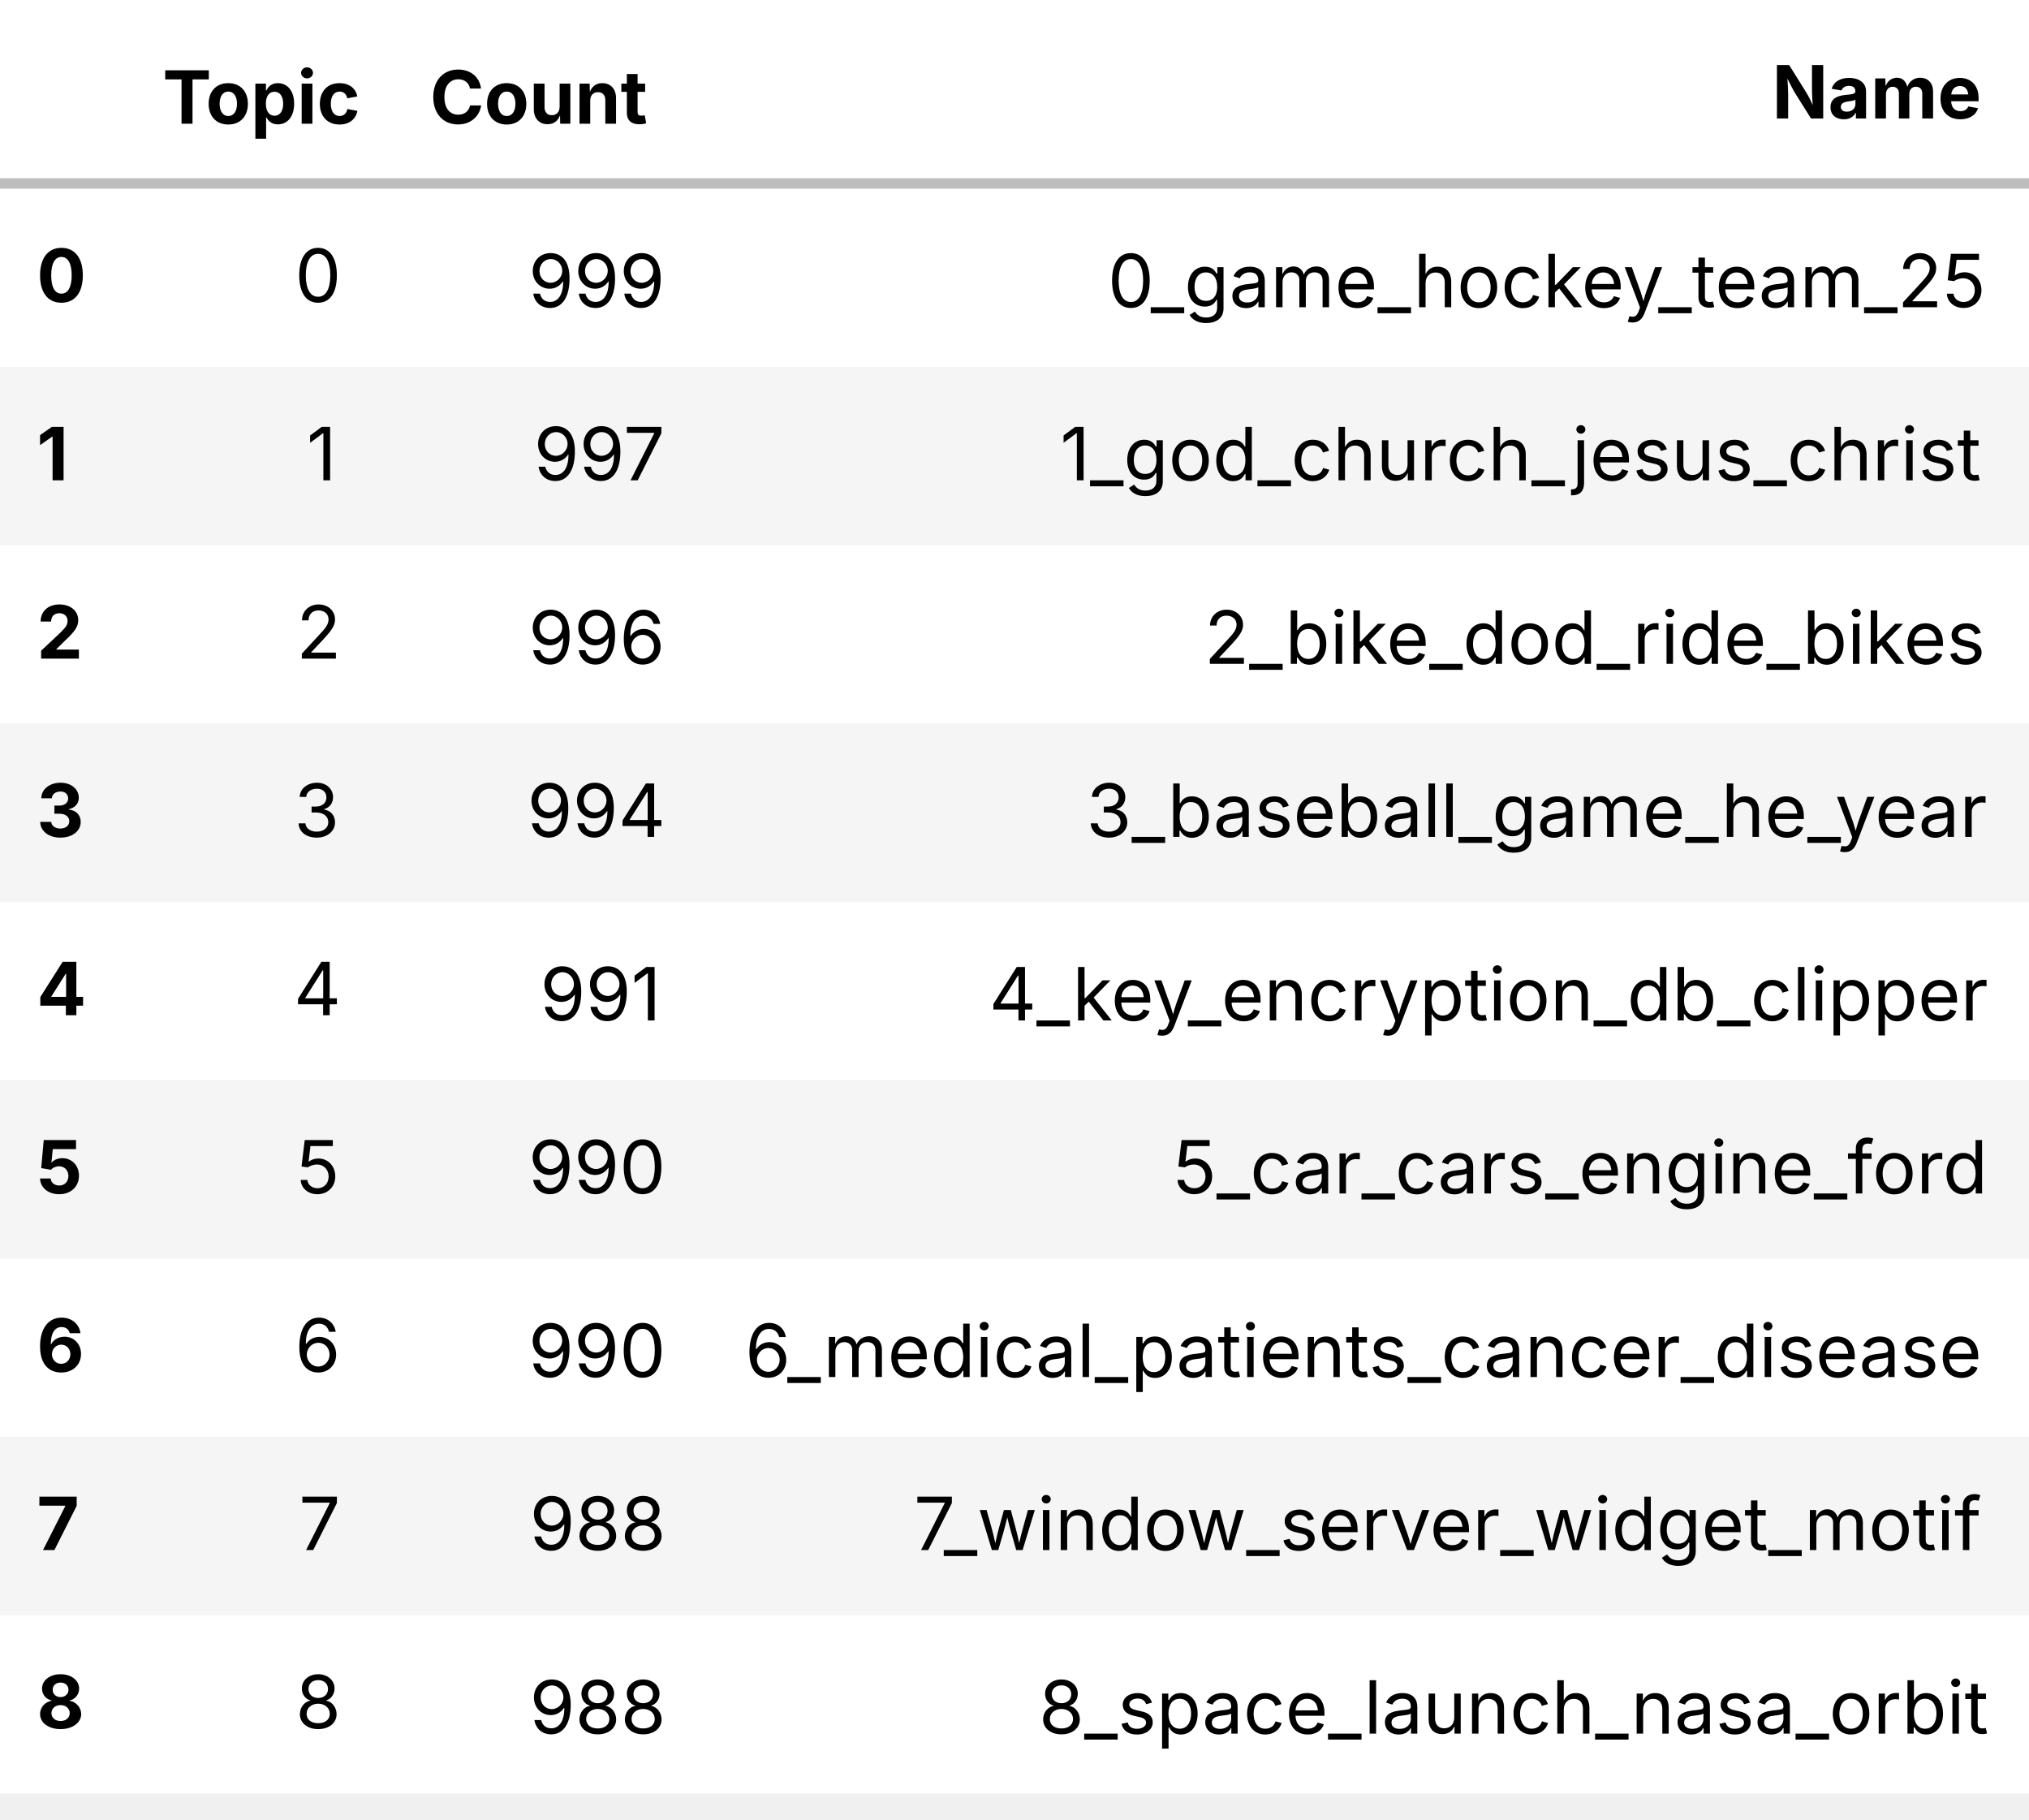
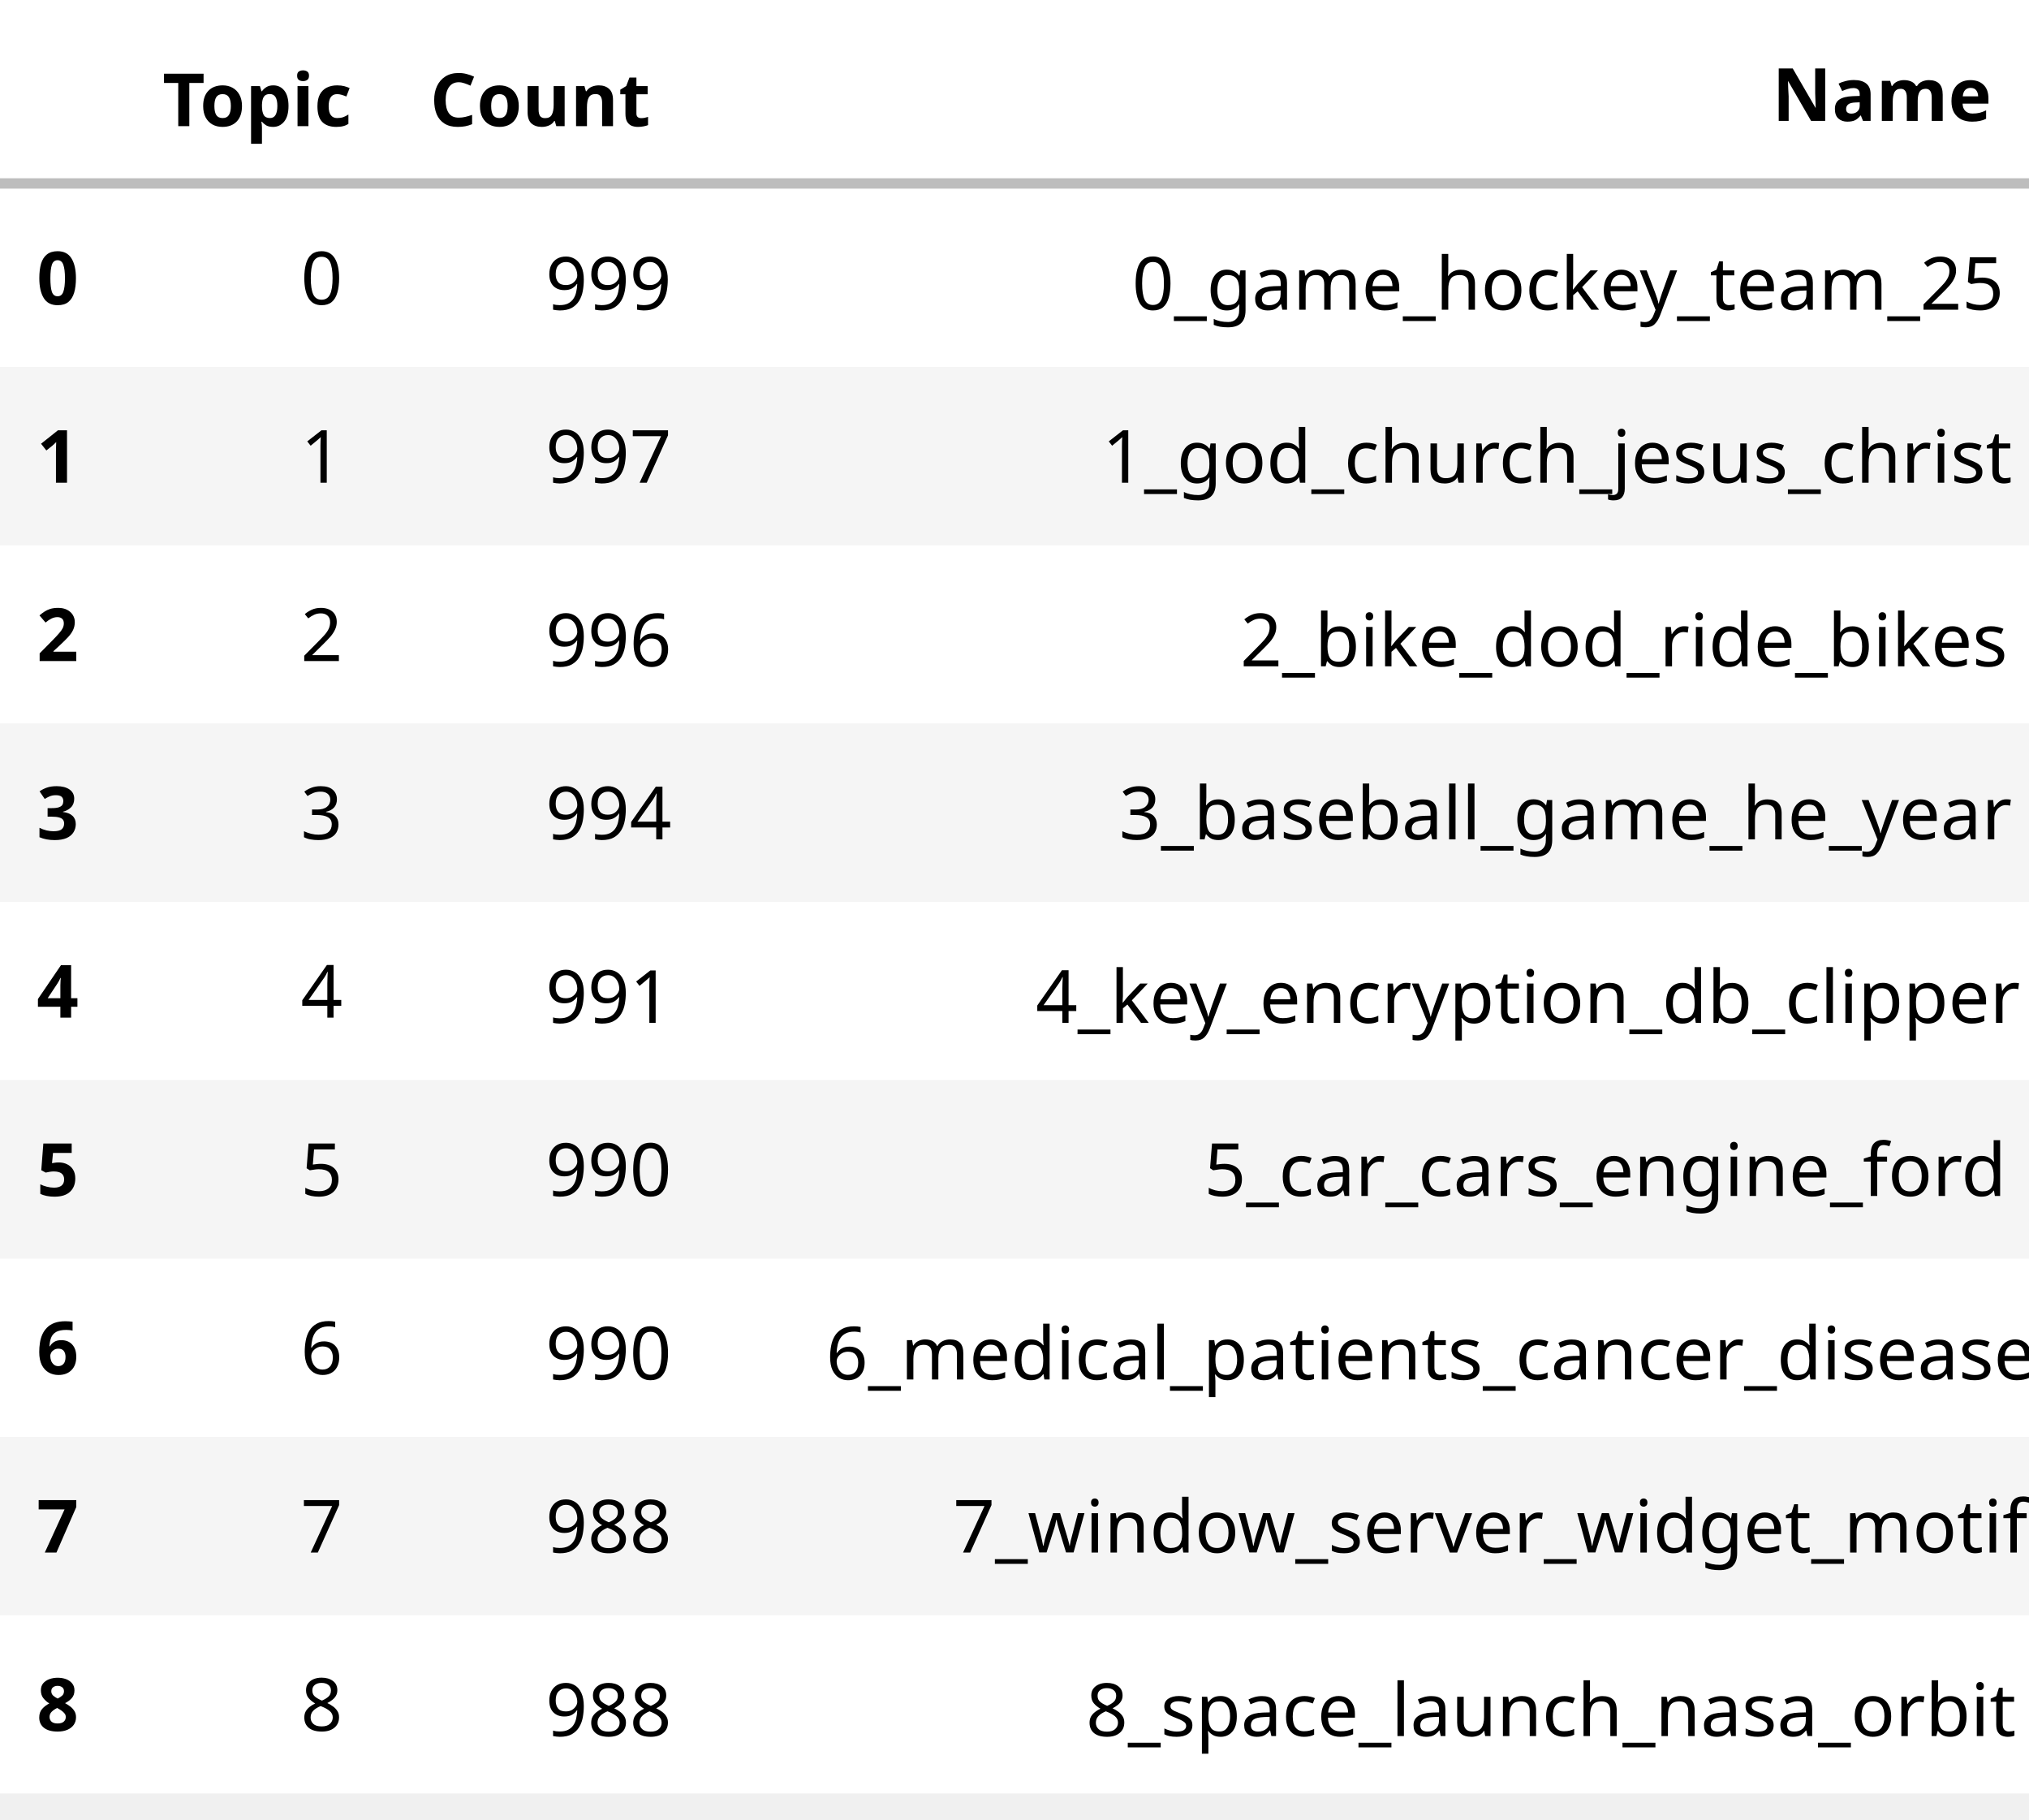
<svg xmlns="http://www.w3.org/2000/svg" width="387" height="347" viewBox="0 0 387 347" fill="none">
  <rect width="387" height="34" fill="white" />
  <line y1="35" x2="387" y2="35" stroke="#BDBDBD" stroke-width="2" />
-   <text fill="black" xml:space="preserve" style="white-space: pre" font-family="Inter" font-size="14" font-weight="bold" letter-spacing="0em">
-     <tspan x="31" y="23.591">Topic</tspan>
+   <text fill="black" xml:space="preserve" style="white-space: pre" font-family="Tahoma" font-size="14" font-weight="bold" letter-spacing="0em">
+     <tspan x="31" y="24.058">Topic</tspan>
  </text>
-   <text fill="black" xml:space="preserve" style="white-space: pre" font-family="Inter" font-size="14" font-weight="bold" letter-spacing="0em">
-     <tspan x="82" y="23.591">Count
+   <text fill="black" xml:space="preserve" style="white-space: pre" font-family="Tahoma" font-size="14" font-weight="bold" letter-spacing="0em">
+     <tspan x="82" y="24.058">Count
</tspan>
  </text>
-   <text fill="black" xml:space="preserve" style="white-space: pre" font-family="Inter" font-size="14" font-weight="bold" letter-spacing="0em">
-     <tspan x="338" y="22.591">Name</tspan>
+   <text fill="black" xml:space="preserve" style="white-space: pre" font-family="Tahoma" font-size="14" font-weight="bold" letter-spacing="0em">
+     <tspan x="338" y="23.058">Name</tspan>
  </text>
  <rect y="36" width="387" height="34" fill="white" />
-   <text fill="black" xml:space="preserve" style="white-space: pre" font-family="Inter" font-size="14" font-weight="bold" letter-spacing="0em">
-     <tspan x="7" y="57.591">0</tspan>
+   <text fill="black" xml:space="preserve" style="white-space: pre" font-family="Tahoma" font-size="14" font-weight="bold" letter-spacing="0em">
+     <tspan x="7" y="58.058">0</tspan>
  </text>
-   <text fill="black" xml:space="preserve" style="white-space: pre" font-family="Inter" font-size="14" letter-spacing="0em">
-     <tspan x="56.25" y="57.591">0</tspan>
+   <text fill="black" xml:space="preserve" style="white-space: pre" font-family="Tahoma" font-size="14" letter-spacing="0em">
+     <tspan x="57.357" y="58.058">0</tspan>
  </text>
-   <text fill="black" xml:space="preserve" style="white-space: pre" font-family="Inter" font-size="14" letter-spacing="0em">
-     <tspan x="100.791" y="58.591">999
+   <text fill="black" xml:space="preserve" style="white-space: pre" font-family="Tahoma" font-size="14" letter-spacing="0em">
+     <tspan x="104.072" y="59.058">999
</tspan>
  </text>
-   <text fill="black" xml:space="preserve" style="white-space: pre" font-family="Inter" font-size="14" letter-spacing="0em">
-     <tspan x="211.285" y="58.591">0_game_hockey_team_25
+   <text fill="black" xml:space="preserve" style="white-space: pre" font-family="Tahoma" font-size="14" letter-spacing="0em">
+     <tspan x="215.92" y="59.058">0_game_hockey_team_25
</tspan>
  </text>
  <rect y="70" width="387" height="34" fill="#F5F5F5" />
-   <text fill="black" xml:space="preserve" style="white-space: pre" font-family="Inter" font-size="14" letter-spacing="0em">
-     <tspan x="202.207" y="91.591">1_god_church_jesus_christ
+   <text fill="black" xml:space="preserve" style="white-space: pre" font-family="Tahoma" font-size="14" letter-spacing="0em">
+     <tspan x="210.232" y="92.058">1_god_church_jesus_christ
</tspan>
  </text>
-   <text fill="black" xml:space="preserve" style="white-space: pre" font-family="Inter" font-size="14" letter-spacing="0em">
-     <tspan x="101.803" y="91.591">997
+   <text fill="black" xml:space="preserve" style="white-space: pre" font-family="Tahoma" font-size="14" letter-spacing="0em">
+     <tspan x="104.072" y="92.058">997
</tspan>
  </text>
-   <text fill="black" xml:space="preserve" style="white-space: pre" font-family="Inter" font-size="14" letter-spacing="0em">
-     <tspan x="58.492" y="91.591">1</tspan>
+   <text fill="black" xml:space="preserve" style="white-space: pre" font-family="Tahoma" font-size="14" letter-spacing="0em">
+     <tspan x="57.357" y="92.058">1</tspan>
  </text>
-   <text fill="black" xml:space="preserve" style="white-space: pre" font-family="Inter" font-size="14" font-weight="bold" letter-spacing="0em">
-     <tspan x="7" y="91.591">1</tspan>
+   <text fill="black" xml:space="preserve" style="white-space: pre" font-family="Tahoma" font-size="14" font-weight="bold" letter-spacing="0em">
+     <tspan x="7" y="92.058">1</tspan>
  </text>
  <rect y="104" width="387" height="34" fill="white" />
-   <text fill="black" xml:space="preserve" style="white-space: pre" font-family="Inter" font-size="14" font-weight="bold" letter-spacing="0em">
-     <tspan x="7" y="125.591">2</tspan>
+   <text fill="black" xml:space="preserve" style="white-space: pre" font-family="Tahoma" font-size="14" font-weight="bold" letter-spacing="0em">
+     <tspan x="7" y="126.058">2</tspan>
  </text>
-   <text fill="black" xml:space="preserve" style="white-space: pre" font-family="Inter" font-size="14" letter-spacing="0em">
-     <tspan x="56.523" y="125.591">2</tspan>
+   <text fill="black" xml:space="preserve" style="white-space: pre" font-family="Tahoma" font-size="14" letter-spacing="0em">
+     <tspan x="57.357" y="126.058">2</tspan>
  </text>
-   <text fill="black" xml:space="preserve" style="white-space: pre" font-family="Inter" font-size="14" letter-spacing="0em">
-     <tspan x="100.791" y="126.591">996
+   <text fill="black" xml:space="preserve" style="white-space: pre" font-family="Tahoma" font-size="14" letter-spacing="0em">
+     <tspan x="104.072" y="127.058">996
</tspan>
  </text>
-   <text fill="black" xml:space="preserve" style="white-space: pre" font-family="Inter" font-size="14" letter-spacing="0em">
-     <tspan x="229.715" y="126.591">2_bike_dod_ride_bikes
+   <text fill="black" xml:space="preserve" style="white-space: pre" font-family="Tahoma" font-size="14" letter-spacing="0em">
+     <tspan x="236.551" y="127.058">2_bike_dod_ride_bikes
</tspan>
  </text>
  <rect y="138" width="387" height="34" fill="#F5F5F5" />
-   <text fill="black" xml:space="preserve" style="white-space: pre" font-family="Inter" font-size="14" letter-spacing="0em">
-     <tspan x="207.197" y="159.591">3_baseball_game_he_year
+   <text fill="black" xml:space="preserve" style="white-space: pre" font-family="Tahoma" font-size="14" letter-spacing="0em">
+     <tspan x="213.445" y="160.058">3_baseball_game_he_year
</tspan>
  </text>
-   <text fill="black" xml:space="preserve" style="white-space: pre" font-family="Inter" font-size="14" letter-spacing="0em">
-     <tspan x="100.545" y="159.591">994
+   <text fill="black" xml:space="preserve" style="white-space: pre" font-family="Tahoma" font-size="14" letter-spacing="0em">
+     <tspan x="104.072" y="160.058">994
</tspan>
  </text>
-   <text fill="black" xml:space="preserve" style="white-space: pre" font-family="Inter" font-size="14" letter-spacing="0em">
-     <tspan x="56.086" y="159.591">3</tspan>
+   <text fill="black" xml:space="preserve" style="white-space: pre" font-family="Tahoma" font-size="14" letter-spacing="0em">
+     <tspan x="57.357" y="160.058">3</tspan>
  </text>
-   <text fill="black" xml:space="preserve" style="white-space: pre" font-family="Inter" font-size="14" font-weight="bold" letter-spacing="0em">
-     <tspan x="7" y="159.591">3</tspan>
+   <text fill="black" xml:space="preserve" style="white-space: pre" font-family="Tahoma" font-size="14" font-weight="bold" letter-spacing="0em">
+     <tspan x="7" y="160.058">3</tspan>
  </text>
  <rect y="172" width="387" height="34" fill="white" />
-   <text fill="black" xml:space="preserve" style="white-space: pre" font-family="Inter" font-size="14" font-weight="bold" letter-spacing="0em">
-     <tspan x="7" y="193.591">4</tspan>
+   <text fill="black" xml:space="preserve" style="white-space: pre" font-family="Tahoma" font-size="14" font-weight="bold" letter-spacing="0em">
+     <tspan x="7" y="194.058">4</tspan>
  </text>
-   <text fill="black" xml:space="preserve" style="white-space: pre" font-family="Inter" font-size="14" letter-spacing="0em">
-     <tspan x="56.018" y="193.591">4</tspan>
+   <text fill="black" xml:space="preserve" style="white-space: pre" font-family="Tahoma" font-size="14" letter-spacing="0em">
+     <tspan x="57.357" y="194.058">4</tspan>
  </text>
-   <text fill="black" xml:space="preserve" style="white-space: pre" font-family="Inter" font-size="14" letter-spacing="0em">
-     <tspan x="103.02" y="194.591">991
+   <text fill="black" xml:space="preserve" style="white-space: pre" font-family="Tahoma" font-size="14" letter-spacing="0em">
+     <tspan x="104.072" y="195.058">991
</tspan>
  </text>
-   <text fill="black" xml:space="preserve" style="white-space: pre" font-family="Inter" font-size="14" letter-spacing="0em">
-     <tspan x="188.645" y="194.591">4_key_encryption_db_clipper
+   <text fill="black" xml:space="preserve" style="white-space: pre" font-family="Tahoma" font-size="14" letter-spacing="0em">
+     <tspan x="197.545" y="195.058">4_key_encryption_db_clipper
</tspan>
  </text>
  <rect y="206" width="387" height="34" fill="#F5F5F5" />
-   <text fill="black" xml:space="preserve" style="white-space: pre" font-family="Inter" font-size="14" letter-spacing="0em">
-     <tspan x="223.727" y="227.591">5_car_cars_engine_ford
+   <text fill="black" xml:space="preserve" style="white-space: pre" font-family="Tahoma" font-size="14" letter-spacing="0em">
+     <tspan x="229.674" y="228.058">5_car_cars_engine_ford
</tspan>
  </text>
-   <text fill="black" xml:space="preserve" style="white-space: pre" font-family="Inter" font-size="14" letter-spacing="0em">
-     <tspan x="100.777" y="227.591">990</tspan>
+   <text fill="black" xml:space="preserve" style="white-space: pre" font-family="Tahoma" font-size="14" letter-spacing="0em">
+     <tspan x="104.072" y="228.058">990</tspan>
  </text>
-   <text fill="black" xml:space="preserve" style="white-space: pre" font-family="Inter" font-size="14" letter-spacing="0em">
-     <tspan x="56.482" y="227.591">5</tspan>
+   <text fill="black" xml:space="preserve" style="white-space: pre" font-family="Tahoma" font-size="14" letter-spacing="0em">
+     <tspan x="57.357" y="228.058">5</tspan>
  </text>
-   <text fill="black" xml:space="preserve" style="white-space: pre" font-family="Inter" font-size="14" font-weight="bold" letter-spacing="0em">
-     <tspan x="7" y="227.591">5</tspan>
+   <text fill="black" xml:space="preserve" style="white-space: pre" font-family="Tahoma" font-size="14" font-weight="bold" letter-spacing="0em">
+     <tspan x="7" y="228.058">5</tspan>
  </text>
  <rect y="240" width="387" height="34" fill="white" />
-   <text fill="black" xml:space="preserve" style="white-space: pre" font-family="Inter" font-size="14" font-weight="bold" letter-spacing="0em">
-     <tspan x="7" y="261.591">6</tspan>
+   <text fill="black" xml:space="preserve" style="white-space: pre" font-family="Tahoma" font-size="14" font-weight="bold" letter-spacing="0em">
+     <tspan x="7" y="262.058">6</tspan>
  </text>
-   <text fill="black" xml:space="preserve" style="white-space: pre" font-family="Inter" font-size="14" letter-spacing="0em">
-     <tspan x="56.264" y="261.591">6</tspan>
+   <text fill="black" xml:space="preserve" style="white-space: pre" font-family="Tahoma" font-size="14" letter-spacing="0em">
+     <tspan x="57.357" y="262.058">6</tspan>
  </text>
-   <text fill="black" xml:space="preserve" style="white-space: pre" font-family="Inter" font-size="14" letter-spacing="0em">
-     <tspan x="100.777" y="262.591">990</tspan>
+   <text fill="black" xml:space="preserve" style="white-space: pre" font-family="Tahoma" font-size="14" letter-spacing="0em">
+     <tspan x="104.072" y="263.058">990</tspan>
  </text>
-   <text fill="black" xml:space="preserve" style="white-space: pre" font-family="Inter" font-size="14" letter-spacing="0em">
-     <tspan x="142.119" y="262.591">6_medical_patients_cancer_disease
+   <text fill="black" xml:space="preserve" style="white-space: pre" font-family="Tahoma" font-size="14" letter-spacing="0em">
+     <tspan x="157.568" y="263.058">6_medical_patients_cancer_disease
</tspan>
  </text>
  <rect y="274" width="387" height="34" fill="#F5F5F5" />
-   <text fill="black" xml:space="preserve" style="white-space: pre" font-family="Inter" font-size="14" letter-spacing="0em">
-     <tspan x="174.303" y="295.591">7_window_server_widget_motif
+   <text fill="black" xml:space="preserve" style="white-space: pre" font-family="Tahoma" font-size="14" letter-spacing="0em">
+     <tspan x="181.781" y="296.058">7_window_server_widget_motif
</tspan>
  </text>
-   <text fill="black" xml:space="preserve" style="white-space: pre" font-family="Inter" font-size="14" letter-spacing="0em">
-     <tspan x="101.01" y="295.591">988
+   <text fill="black" xml:space="preserve" style="white-space: pre" font-family="Tahoma" font-size="14" letter-spacing="0em">
+     <tspan x="104.072" y="296.058">988
</tspan>
  </text>
-   <text fill="black" xml:space="preserve" style="white-space: pre" font-family="Inter" font-size="14" letter-spacing="0em">
-     <tspan x="57.002" y="295.591">7</tspan>
+   <text fill="black" xml:space="preserve" style="white-space: pre" font-family="Tahoma" font-size="14" letter-spacing="0em">
+     <tspan x="57.357" y="296.058">7</tspan>
  </text>
-   <text fill="black" xml:space="preserve" style="white-space: pre" font-family="Inter" font-size="14" font-weight="bold" letter-spacing="0em">
-     <tspan x="7" y="295.591">7</tspan>
+   <text fill="black" xml:space="preserve" style="white-space: pre" font-family="Tahoma" font-size="14" font-weight="bold" letter-spacing="0em">
+     <tspan x="7" y="296.058">7</tspan>
  </text>
  <rect y="308" width="387" height="34" fill="white" />
-   <text fill="black" xml:space="preserve" style="white-space: pre" font-family="Inter" font-size="14" font-weight="bold" letter-spacing="0em">
-     <tspan x="7" y="329.591">8</tspan>
+   <text fill="black" xml:space="preserve" style="white-space: pre" font-family="Tahoma" font-size="14" font-weight="bold" letter-spacing="0em">
+     <tspan x="7" y="330.058">8</tspan>
  </text>
-   <text fill="black" xml:space="preserve" style="white-space: pre" font-family="Inter" font-size="14" letter-spacing="0em">
-     <tspan x="56.373" y="329.591">8</tspan>
+   <text fill="black" xml:space="preserve" style="white-space: pre" font-family="Tahoma" font-size="14" letter-spacing="0em">
+     <tspan x="57.357" y="330.058">8</tspan>
  </text>
-   <text fill="black" xml:space="preserve" style="white-space: pre" font-family="Inter" font-size="14" letter-spacing="0em">
-     <tspan x="101.01" y="330.591">988
+   <text fill="black" xml:space="preserve" style="white-space: pre" font-family="Tahoma" font-size="14" letter-spacing="0em">
+     <tspan x="104.072" y="331.058">988
</tspan>
  </text>
-   <text fill="black" xml:space="preserve" style="white-space: pre" font-family="Inter" font-size="14" letter-spacing="0em">
-     <tspan x="198.133" y="330.591">8_space_launch_nasa_orbit
+   <text fill="black" xml:space="preserve" style="white-space: pre" font-family="Tahoma" font-size="14" letter-spacing="0em">
+     <tspan x="207.129" y="331.058">8_space_launch_nasa_orbit
</tspan>
  </text>
</svg>
